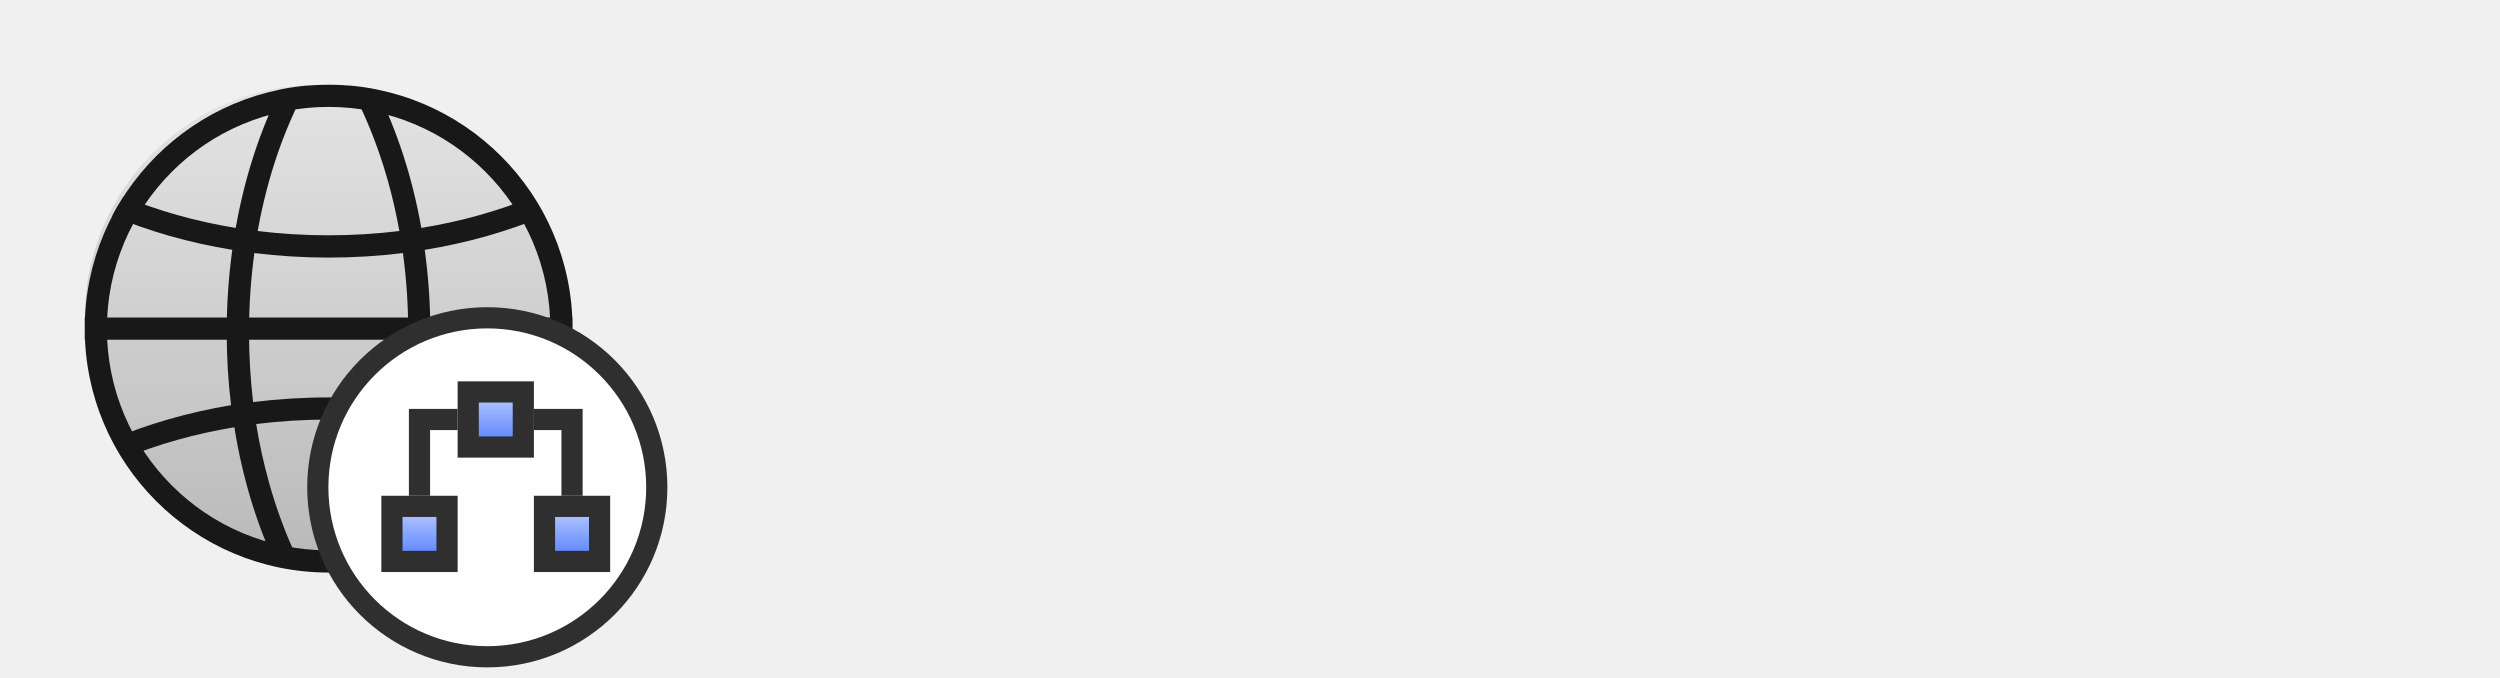
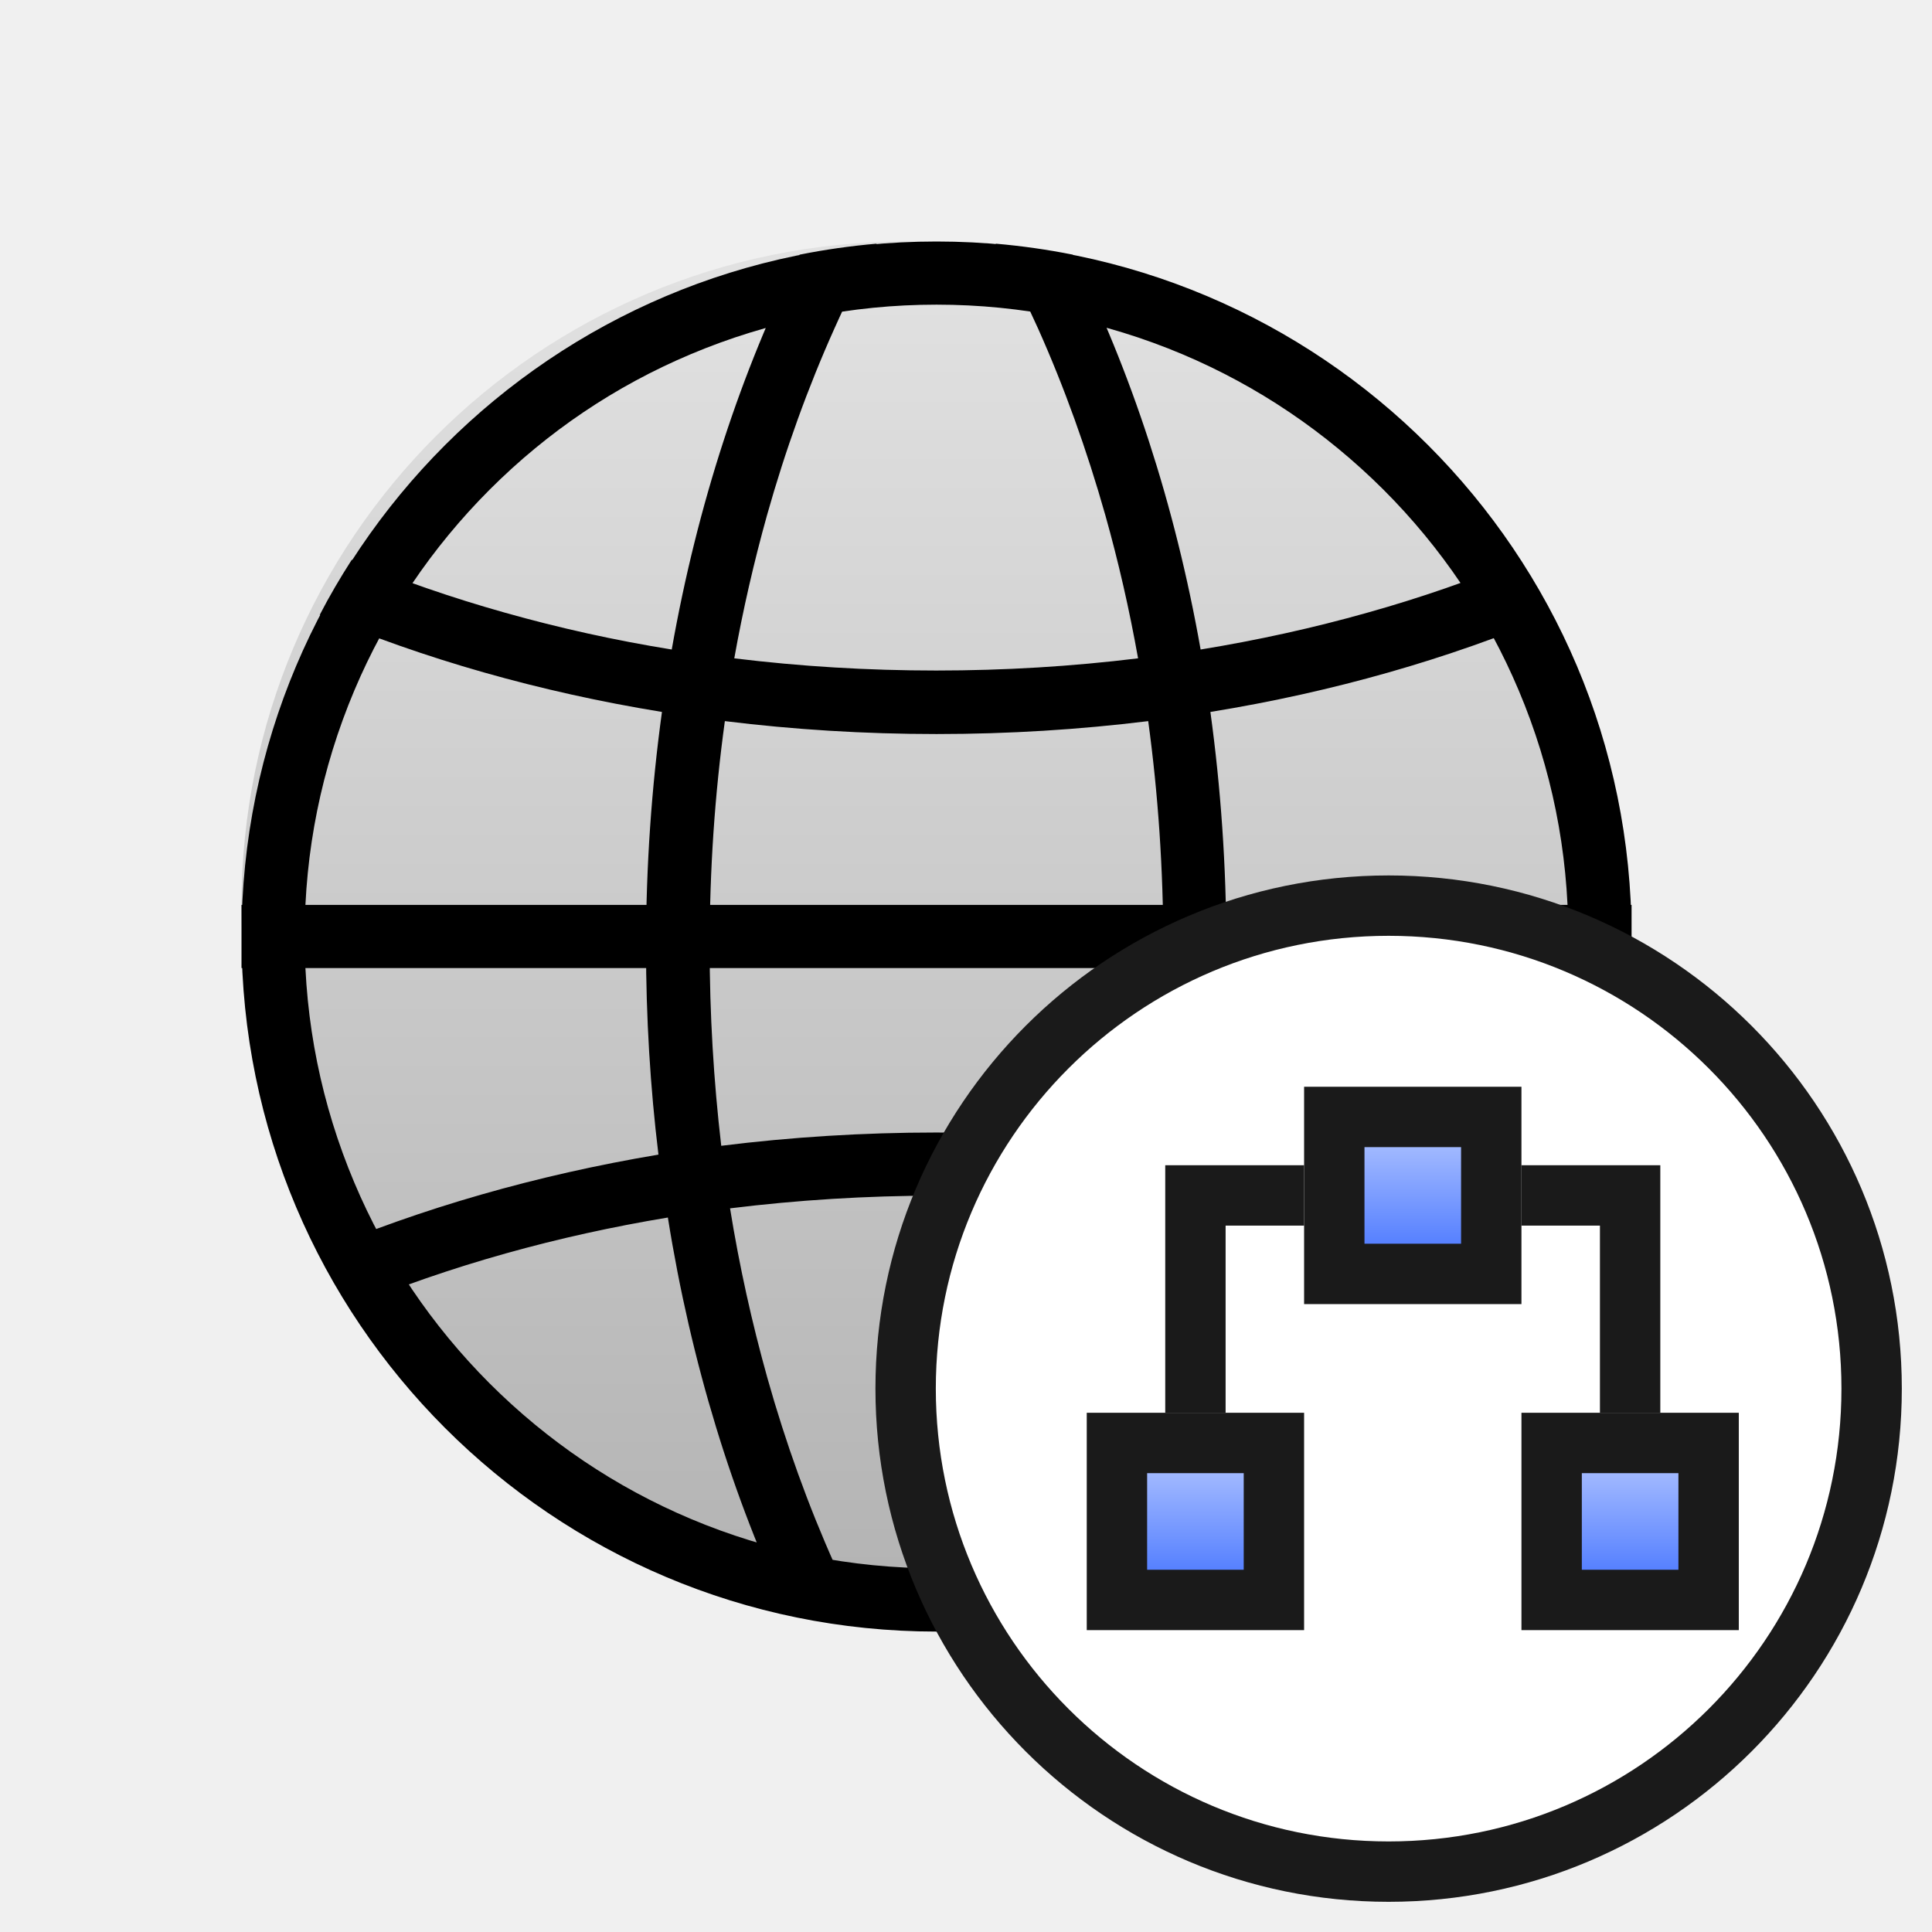
- <svg xmlns="http://www.w3.org/2000/svg" width="59px" height="16px" viewBox="0 0 59 16" version="1.1">
+ <svg xmlns="http://www.w3.org/2000/svg" width="16px" height="16px" viewBox="0 0 16 16" version="1.1">
  <defs>
    <linearGradient x1="50%" y1="2.423%" x2="50%" y2="100%" id="linearGradient-1">
      <stop stop-color="#E1E1E1" offset="0%" />
      <stop stop-color="#B4B4B4" offset="100%" />
    </linearGradient>
    <linearGradient x1="50%" y1="0%" x2="50%" y2="100%" id="linearGradient-2">
      <stop stop-color="#B8CAFF" offset="0%" />
      <stop stop-color="#3F6FFF" offset="100%" />
    </linearGradient>
  </defs>
-   <g id="图标" stroke="none" stroke-width="1" fill="none" fill-rule="evenodd" opacity="0.9">
+   <g id="图标" stroke="none" stroke-width="1" fill="none" fill-rule="evenodd">
    <g id="图标输出" transform="translate(-240, -122)">
      <g id="网络连接" transform="translate(240, 122)">
        <g id="网络" fill="#000000" fill-rule="nonzero" opacity="0">
          <rect id="矩形" x="0" y="0" width="16" height="16" />
        </g>
        <g id="网络" fill="#000000" fill-rule="nonzero" opacity="0">
          <rect id="矩形" x="0" y="0" width="16" height="16" />
        </g>
-         <path d="" id="路径-12" stroke="#979797" />
        <g id="网络" transform="translate(2, 2)">
          <circle id="Oval" fill="url(#linearGradient-1)" cx="5.5" cy="5.5" r="5.5" />
          <path d="M5.756,0.523 C6.462,0.523 7.148,0.662 7.793,0.934 C8.415,1.197 8.975,1.575 9.457,2.055 C9.937,2.535 10.315,3.095 10.578,3.719 C10.85,4.364 10.988,5.049 10.988,5.756 C10.988,6.462 10.85,7.148 10.578,7.793 C10.315,8.415 9.937,8.975 9.457,9.457 C8.976,9.937 8.417,10.315 7.793,10.578 C7.148,10.85 6.462,10.988 5.756,10.988 C5.049,10.988 4.364,10.85 3.719,10.578 C3.096,10.315 2.536,9.937 2.055,9.457 C1.575,8.976 1.197,8.417 0.934,7.793 C0.662,7.148 0.523,6.462 0.523,5.756 C0.523,5.049 0.662,4.364 0.934,3.719 C1.197,3.096 1.575,2.536 2.055,2.055 C2.535,1.575 3.095,1.197 3.719,0.934 C4.364,0.662 5.049,0.523 5.756,0.523 M5.756,0 C2.577,0 0,2.577 0,5.756 C0,8.935 2.577,11.512 5.756,11.512 C8.935,11.512 11.512,8.935 11.512,5.756 C11.512,2.577 8.935,0 5.756,0 Z M4.355,9.411 C4.227,8.954 4.123,8.485 4.046,8.007 C4.605,7.938 5.176,7.902 5.755,7.902 C6.334,7.902 6.904,7.938 7.463,8.007 C7.386,8.485 7.284,8.954 7.154,9.411 C7.002,9.951 6.814,10.472 6.596,10.958 C6.516,11.137 6.431,11.311 6.342,11.482 C6.556,11.459 6.768,11.425 6.976,11.381 C7.441,10.402 7.786,9.286 7.98,8.082 C8.438,8.158 8.886,8.257 9.324,8.38 C9.773,8.506 10.207,8.657 10.621,8.829 C10.715,8.681 10.801,8.528 10.882,8.371 C10.023,8.006 9.071,7.73 8.053,7.562 C8.121,7.002 8.156,6.427 8.156,5.838 C8.156,5.172 8.11,4.524 8.024,3.896 C9.043,3.731 9.997,3.456 10.859,3.092 C10.778,2.935 10.689,2.784 10.593,2.636 C10.189,2.803 9.763,2.951 9.324,3.074 C8.874,3.201 8.414,3.302 7.943,3.379 C7.731,2.179 7.367,1.073 6.885,0.109 C6.675,0.067 6.464,0.037 6.246,0.018 C6.371,0.243 6.487,0.477 6.596,0.719 C6.814,1.206 7.001,1.727 7.154,2.267 C7.263,2.654 7.353,3.049 7.425,3.452 C6.878,3.519 6.32,3.553 5.753,3.553 C5.187,3.553 4.628,3.519 4.081,3.452 C4.153,3.049 4.244,2.654 4.352,2.267 C4.504,1.727 4.692,1.206 4.911,0.719 C5.019,0.477 5.136,0.243 5.26,0.018 C5.044,0.037 4.831,0.067 4.622,0.109 C4.139,1.073 3.775,2.179 3.563,3.379 C3.092,3.303 2.632,3.201 2.182,3.074 C1.744,2.951 1.317,2.803 0.913,2.636 C0.818,2.784 0.729,2.935 0.648,3.092 C1.508,3.456 2.463,3.73 3.482,3.896 C3.396,4.522 3.35,5.172 3.35,5.838 C3.35,6.427 3.385,7.004 3.453,7.562 C2.44,7.732 1.487,8.007 0.628,8.372 C0.708,8.529 0.795,8.682 0.89,8.83 C1.303,8.657 1.737,8.507 2.186,8.381 C2.624,8.258 3.073,8.159 3.531,8.083 C3.723,9.288 4.068,10.404 4.533,11.381 C4.741,11.425 4.951,11.459 5.167,11.482 C5.078,11.311 4.993,11.136 4.913,10.958 C4.695,10.472 4.507,9.951 4.355,9.411 L4.355,9.411 Z M3.877,5.84 C3.877,5.205 3.919,4.581 4.003,3.972 C4.571,4.042 5.157,4.079 5.756,4.079 C6.355,4.079 6.941,4.042 7.509,3.972 C7.592,4.581 7.634,5.205 7.634,5.84 C7.634,6.398 7.602,6.949 7.536,7.489 C6.959,7.417 6.364,7.379 5.755,7.379 C5.145,7.379 4.55,7.417 3.973,7.489 C3.91,6.95 3.877,6.398 3.877,5.84 Z M11.512,5.494 L0,5.494 L0,6.017 L11.512,6.017 L11.512,5.494 Z" id="Shape" fill="#000000" fill-rule="nonzero" />
        </g>
        <g id="Group-2" transform="translate(7.5, 7.5)" stroke="#1A1A1A" stroke-width="0.5">
          <circle id="Oval" fill="#FFFFFF" cx="4" cy="4" r="4" />
          <g id="连接" transform="translate(1.5, 1.5)">
            <rect id="矩形" fill="url(#linearGradient-2)" x="2.05" y="0.25" width="1.3" height="1.3" />
            <rect id="矩形备份-2" fill="url(#linearGradient-2)" x="0.25" y="2.95" width="1.3" height="1.3" />
            <rect id="矩形备份-3" fill="url(#linearGradient-2)" x="3.85" y="2.95" width="1.3" height="1.3" />
            <path d="M0.9,2.7 L0.9,0.9 L1.8,0.9 M3.6,0.9 L4.5,0.9 L4.5,2.7" id="形状" />
          </g>
        </g>
      </g>
    </g>
  </g>
</svg>
